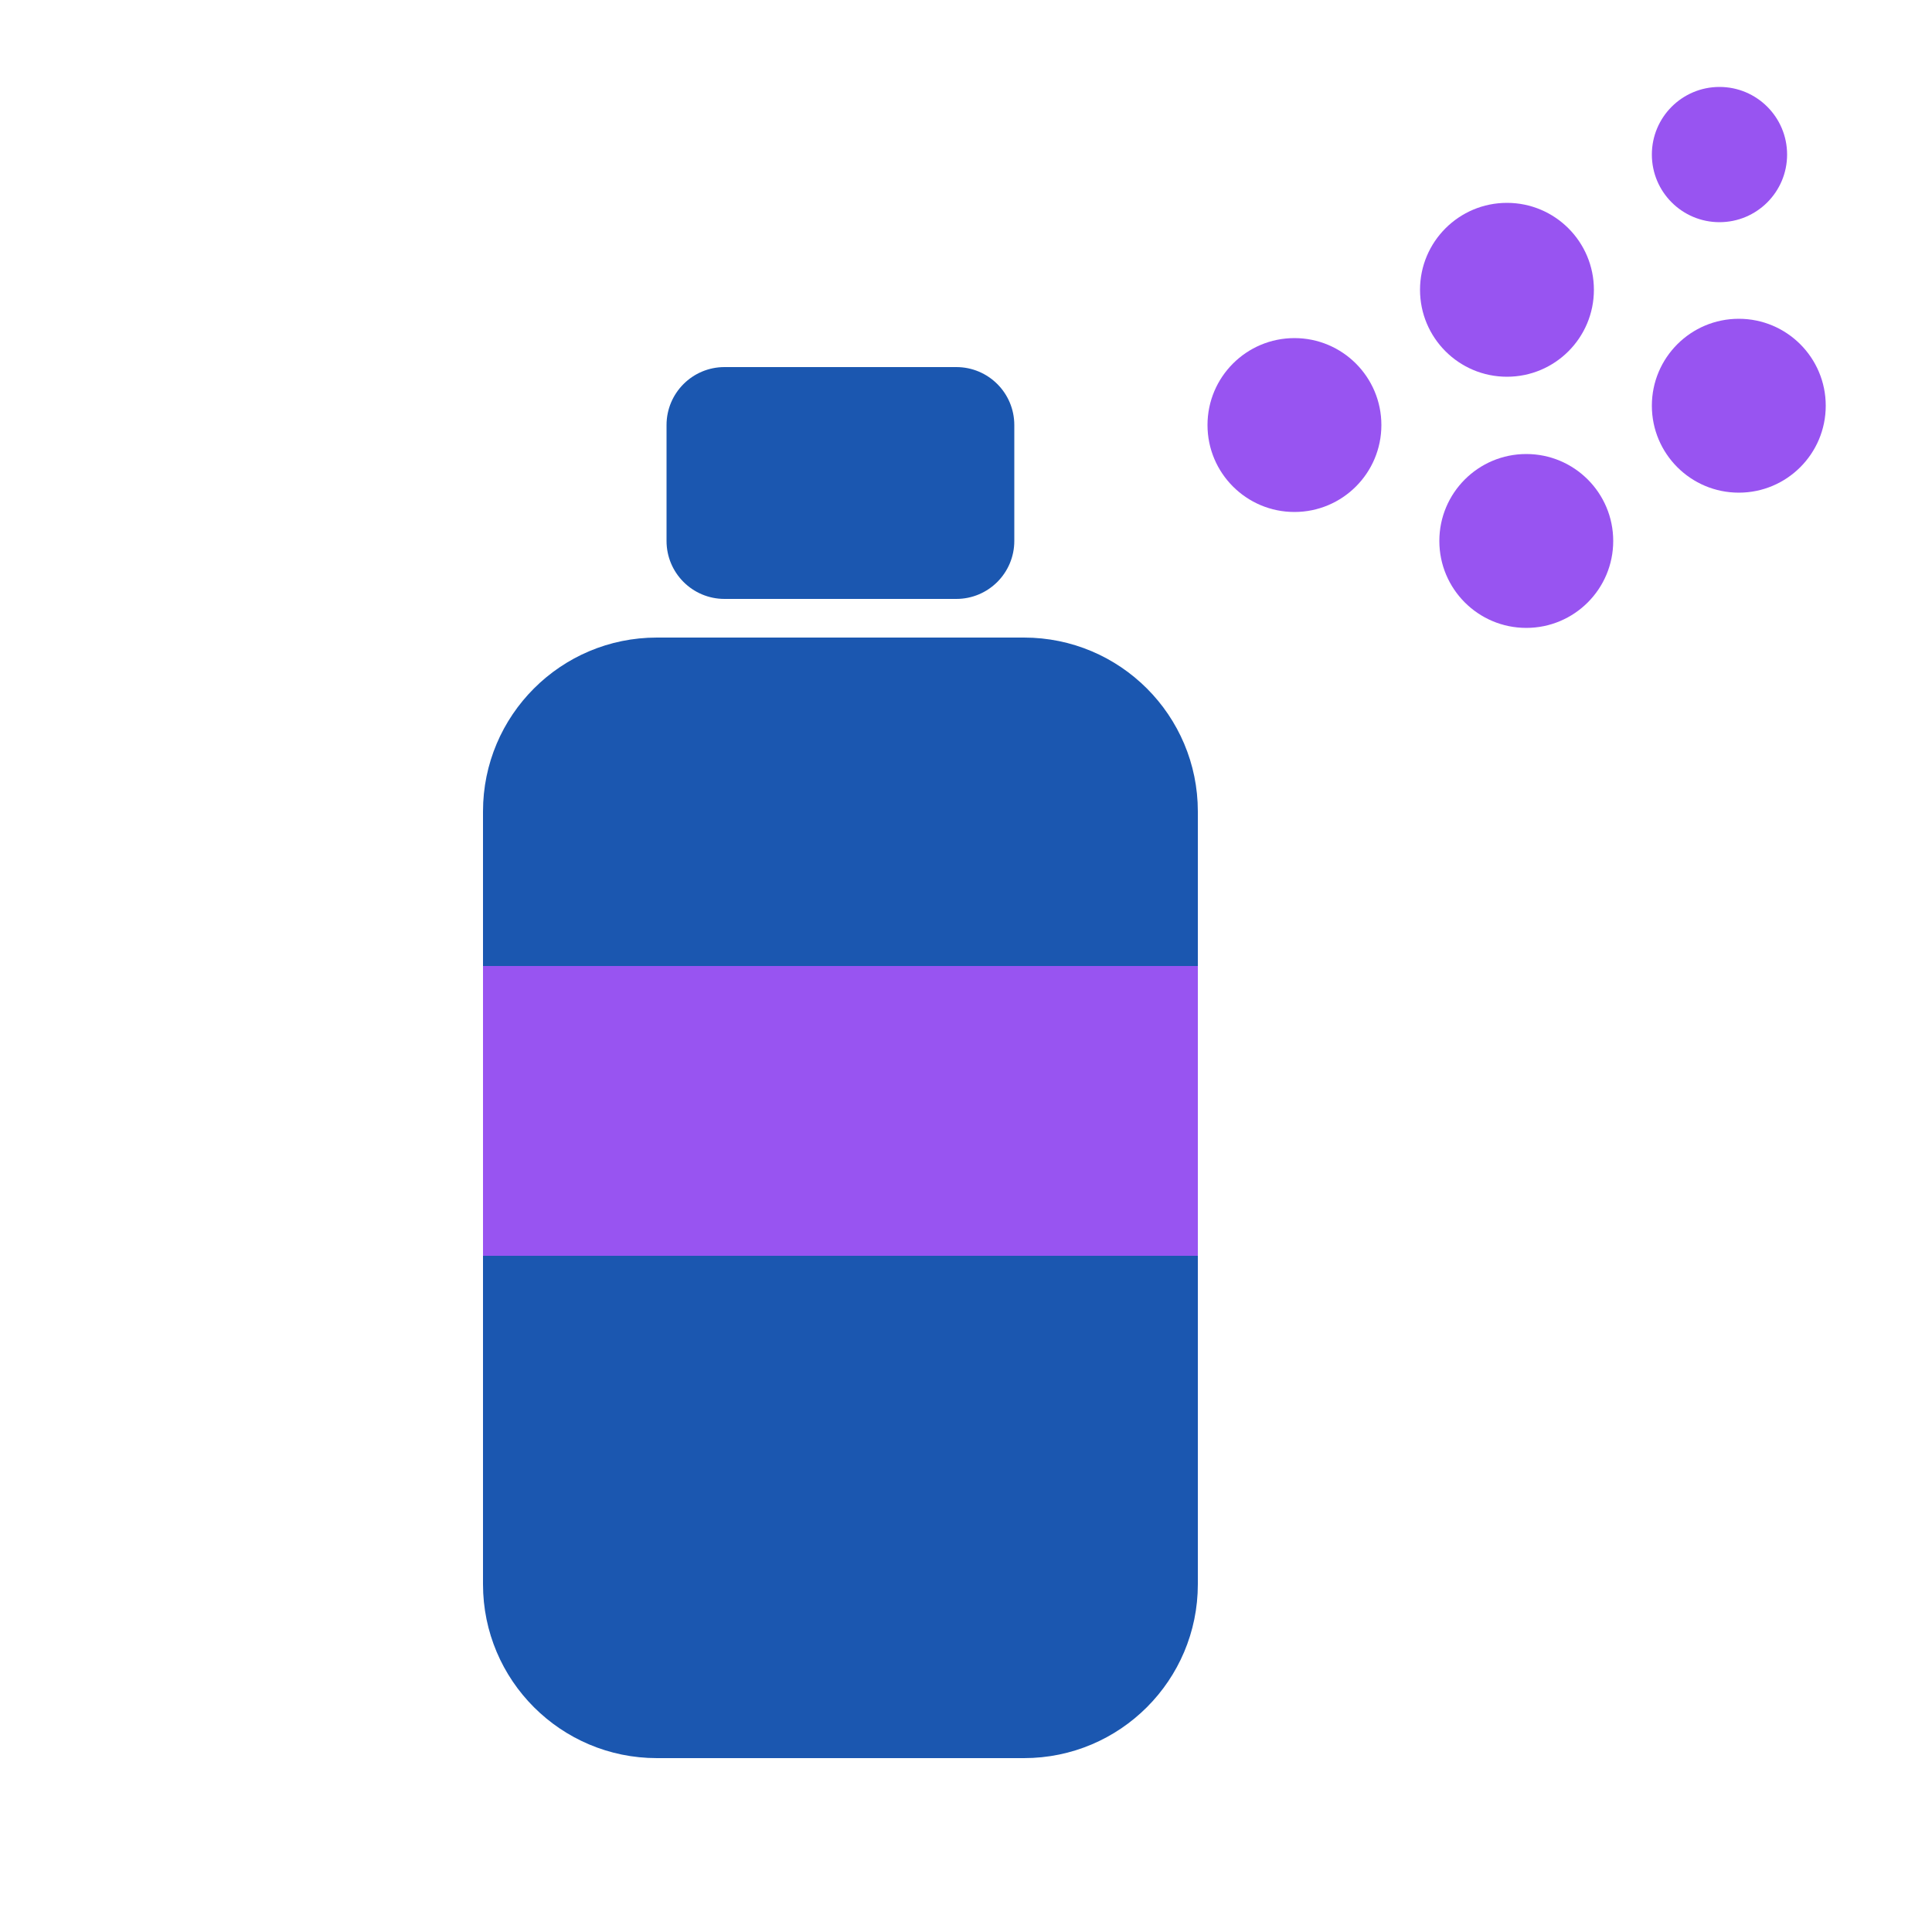
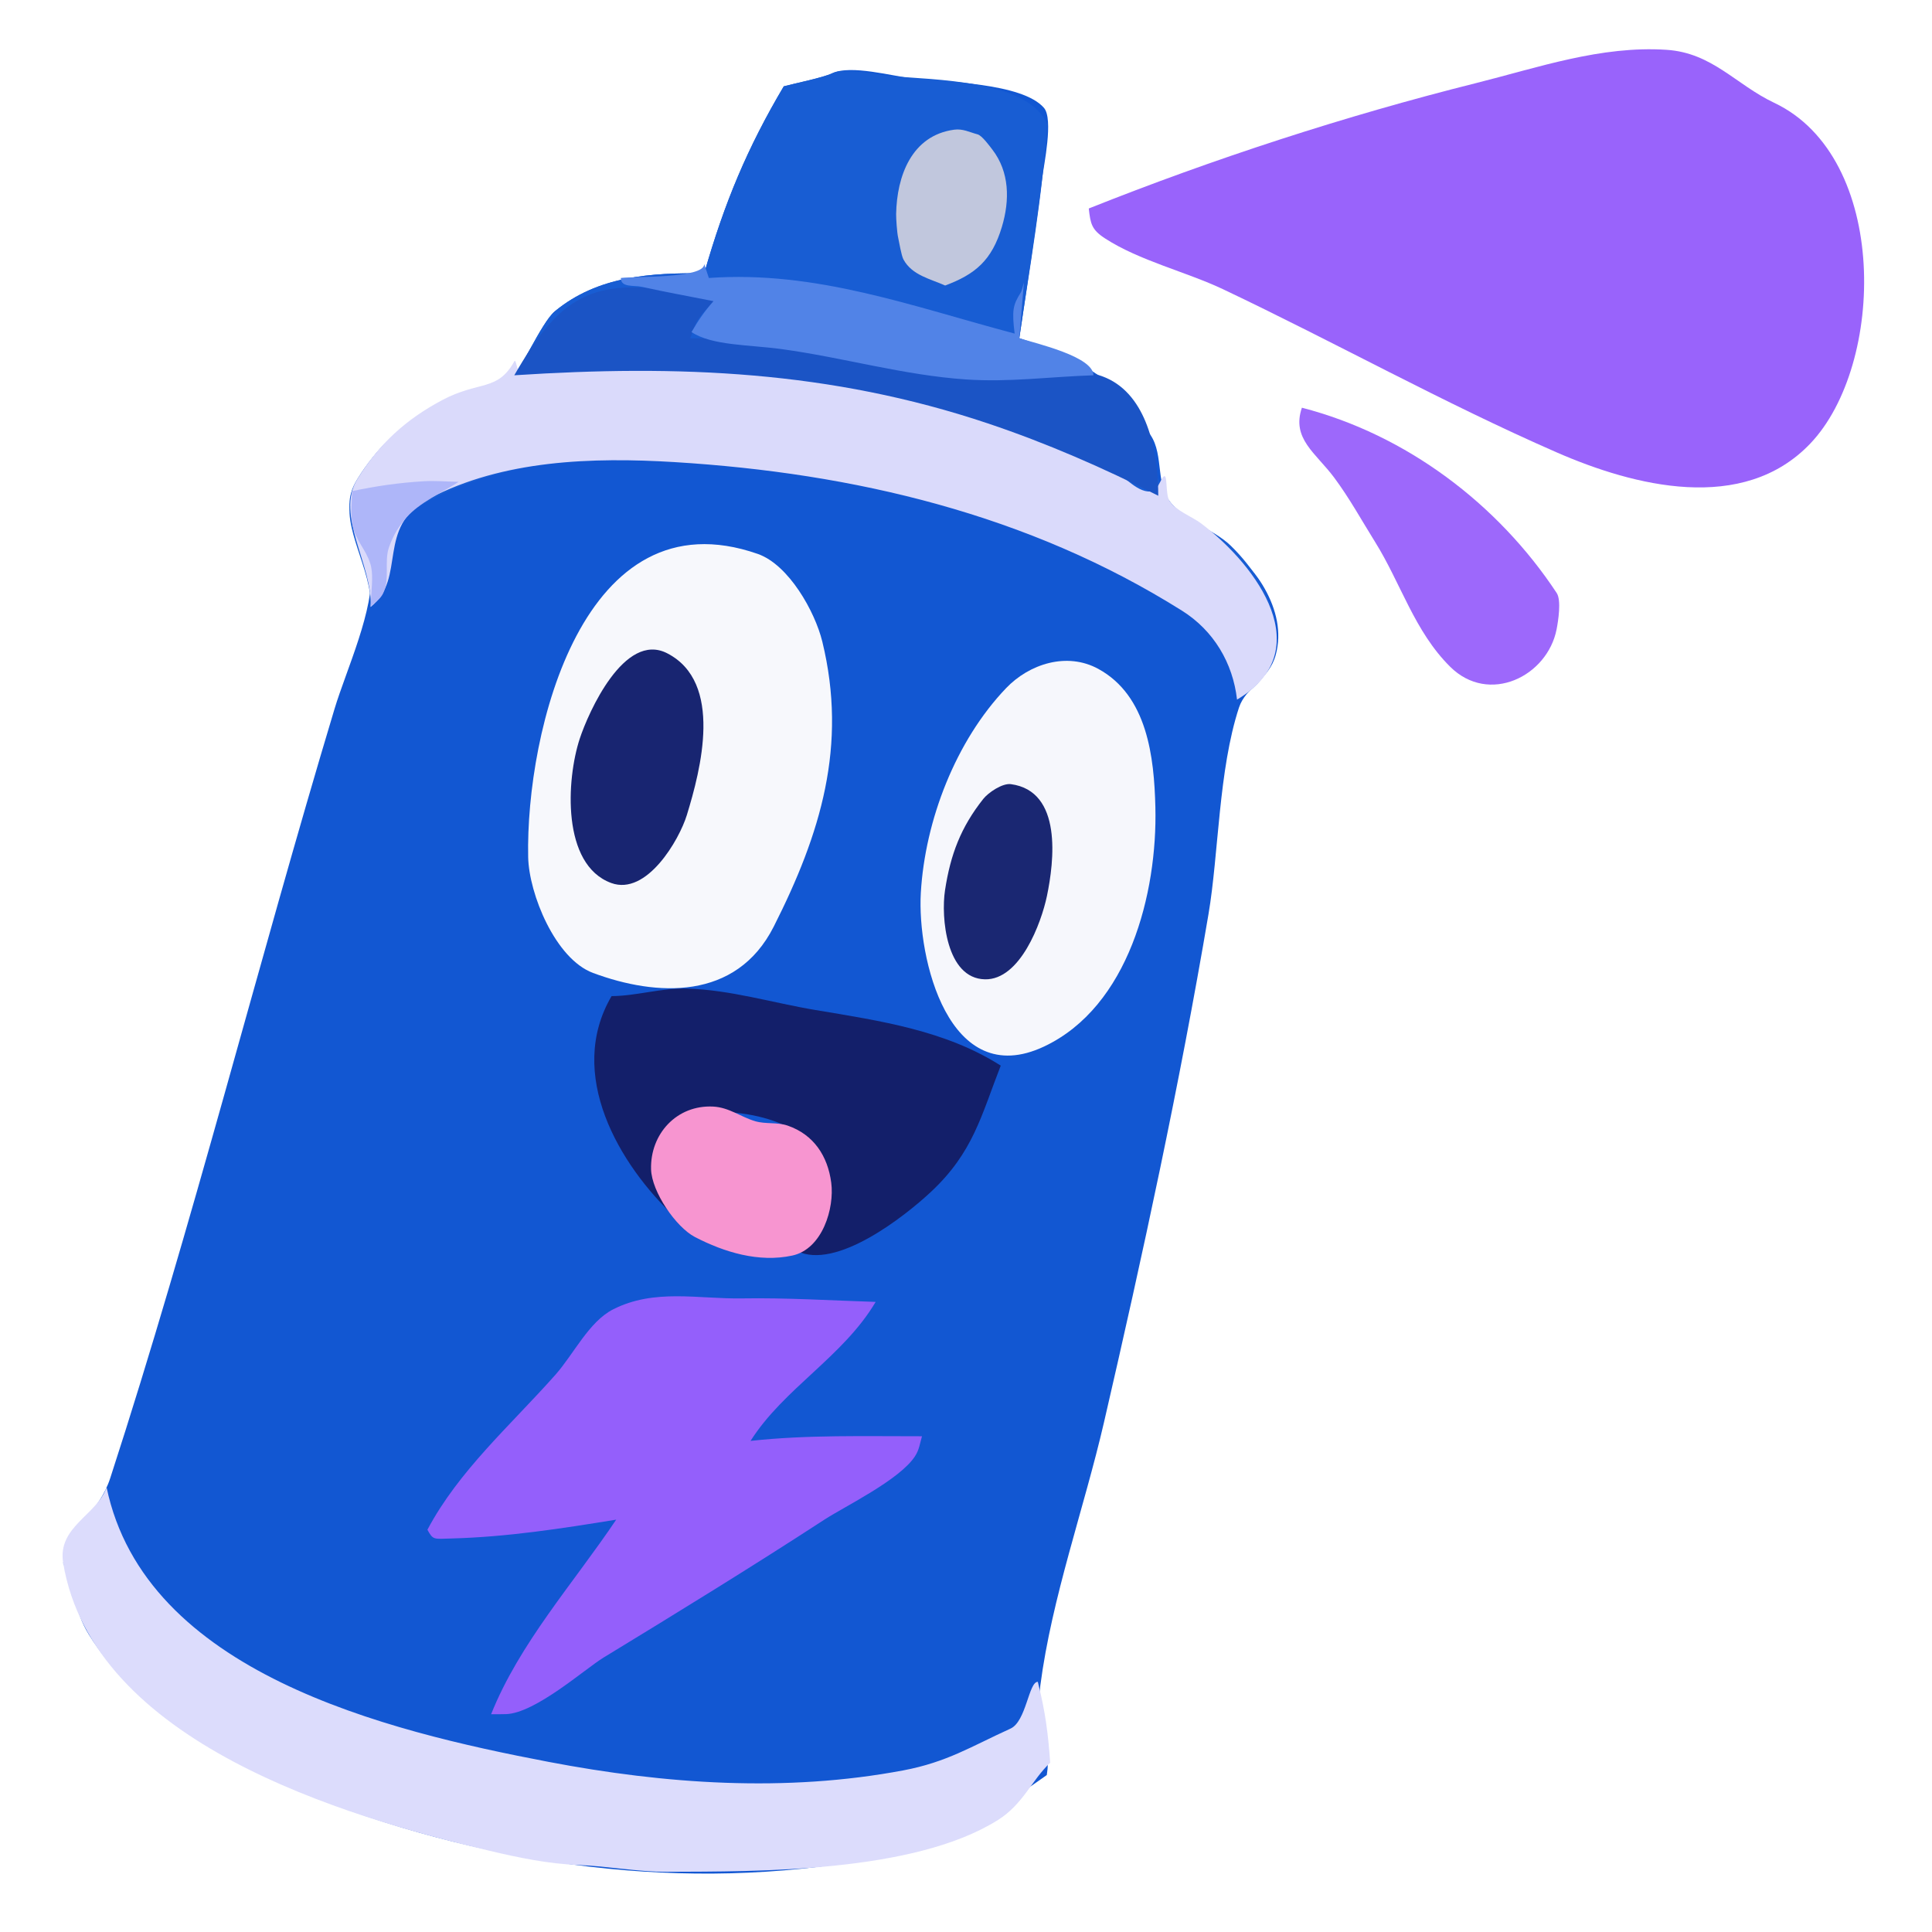
- <svg xmlns="http://www.w3.org/2000/svg" viewBox="0 0 20 20">
-   <rect x="5" y="6.6" width="7.4" height="11.6" rx="1.8" fill="#1b57b0" />
-   <rect x="6.9" y="3.8" width="3.6" height="2.4" rx=".6" fill="#1b57b0" />
-   <rect x="5" y="10" width="7.4" height="3" fill="#9854f1" />
-   <g fill="#9854f1">
-     <circle cx="13.4" cy="4.4" r=".9" />
-     <circle cx="15.6" cy="3" r=".9" />
-     <circle cx="15.8" cy="5.6" r=".9" />
-     <circle cx="18" cy="4.2" r=".9" />
-     <circle cx="17.8" cy="1.6" r=".7" />
-   </g>
+ <svg xmlns="http://www.w3.org/2000/svg" version="1.1" width="417" height="417" shape-rendering="geometricPrecision" viewBox="0 0 417 417" role="img" aria-label="Tokyo-to A (light): faithful mockup trace">
+   <path d="M0.000 0.000 C3.975 -1.913 13.146 0.641 17.377 1.119 C24.110 1.879 41.005 2.037 45.709 7.458 C47.793 9.860 45.671 19.862 45.349 22.459 C43.914 34.056 42.080 45.617 40.383 57.180 C52.962 61.119 61.324 67.205 68.695 78.055 C71.725 82.515 69.586 89.210 73.480 93.158 C80.077 99.847 88.296 102.203 93.390 111.300 C95.834 115.664 97.082 120.604 95.732 125.546 C94.273 130.889 89.263 132.451 87.803 136.904 C83.379 150.396 83.439 168.413 81.222 181.493 C74.979 218.329 67.069 254.830 58.654 291.223 C54.388 309.673 47.410 328.963 44.927 347.966 C44.089 354.380 47.483 360.111 46.320 367.305 C33.222 376.583 24.801 382.305 8.234 385.382 C-31.487 392.759 -73.340 386.898 -110.767 372.529 C-127.916 365.945 -150.214 353.659 -160.473 336.927 C-163.590 331.844 -163.768 326.630 -165.980 321.559 C-164.056 313.277 -158.268 310.735 -155.817 303.193 C-138.033 248.457 -123.997 192.290 -107.403 137.156 C-104.884 128.788 -98.747 115.727 -99.519 106.798 C-100.087 100.222 -107.372 95.554 -102.523 87.645 C-93.972 73.698 -83.053 71.828 -69.617 66.180 C-67.693 65.371 -62.855 53.839 -59.846 51.358 C-50.576 43.713 -39.052 43.040 -27.617 43.180 C-23.242 27.877 -18.297 16.059 -10.448 2.814 C-8.081 2.177 -1.957 0.942 0.000 0.000 Z" fill="#1257D2" transform="translate(179.6172,15.82031)" />
+   <path d="M0.000 0.000 C2.887 -1.390 9.244 0.300 12.275 0.572 C22.024 1.444 42.421 1.405 46.405 11.027 C45.391 26.493 42.634 41.848 40.383 57.180 C40.448 57.200 40.568 57.173 40.577 57.241 C40.848 59.275 44.547 58.358 46.400 59.241 C51.544 61.694 56.487 63.865 60.727 67.820 C69.692 76.184 67.146 83.091 72.374 91.703 C75.158 96.287 82.238 98.265 86.037 101.973 C96.199 111.894 101.290 126.947 87.383 135.180 C84.329 108.400 43.023 98.942 22.215 92.823 C-9.362 83.538 -62.386 74.966 -92.129 95.375 C-98.935 100.045 -93.482 110.319 -99.617 115.180 C-99.216 107.348 -106.169 97.526 -103.636 91.096 C-97.046 74.371 -84.031 72.239 -69.617 66.180 C-67.693 65.371 -62.855 53.839 -59.846 51.358 C-50.576 43.713 -39.052 43.040 -27.617 43.180 C-23.242 27.877 -18.297 16.059 -10.448 2.814 C-8.081 2.177 -1.957 0.942 0.000 0.000 Z" fill="#185DD3" transform="translate(179.6172,15.82031)" />
+   <path d="M0.000 0.000 C24.869 11.765 24.015 56.544 7.783 73.558 C-6.743 88.782 -30.263 82.749 -46.980 75.440 C-71.379 64.774 -94.865 51.670 -118.938 40.250 C-126.876 36.485 -137.005 34.092 -144.434 29.267 C-147.326 27.389 -147.567 26.126 -147.938 22.812 C-120.956 12.056 -92.510 2.801 -64.465 -4.224 C-50.933 -7.613 -37.411 -12.365 -23.231 -11.436 C-13.352 -10.789 -8.277 -3.916 0.000 0.000 Z" fill="#9963FB" transform="translate(382.9375,22.1875)" />
+   <path d="M0.000 0.000 C6.718 2.343 12.375 12.483 13.946 18.929 C19.419 41.386 13.608 60.389 3.461 80.449 C-4.648 96.478 -21.840 95.542 -35.539 90.449 C-43.676 87.424 -49.377 73.354 -49.539 65.449 C-50.092 38.440 -37.686 -13.145 0.000 0.000 Z" fill="#F7F8FC" transform="translate(163.5391,119.5508)" />
+   <path d="M0.000 0.000 C9.582 -0.160 19.243 0.452 28.817 0.755 C21.833 12.566 8.991 19.427 1.817 30.755 C14.120 29.413 26.467 29.772 38.817 29.755 C38.347 31.363 38.248 32.615 37.314 34.063 C34.024 39.163 22.124 44.909 17.777 47.738 C2.084 57.950 -13.931 67.787 -29.915 77.524 C-33.884 79.943 -44.612 89.512 -50.934 89.728 C-52.023 89.765 -53.093 89.746 -54.183 89.755 C-48.068 74.444 -36.386 61.456 -27.183 47.755 C-38.971 49.673 -50.639 51.485 -62.615 51.815 C-66.642 51.925 -66.672 52.201 -67.929 49.932 C-61.186 37.198 -49.958 27.365 -40.333 16.519 C-36.349 12.030 -33.069 5.018 -27.853 2.367 C-18.919 -2.173 -9.502 0.159 0.000 0.000 Z" fill="#945FFB" transform="translate(160.1826,280.2447)" />
+   <path d="M0.000 0.000 C8.342 40.064 60.379 52.587 95.348 59.270 C120.562 64.088 146.579 65.894 171.937 61.122 C181.382 59.344 186.618 55.958 195.101 52.101 C198.517 50.548 199.016 42.000 201.000 42.000 C202.604 48.367 203.218 53.025 203.675 59.461 C199.713 63.175 197.869 68.375 192.421 71.811 C174.236 83.279 140.344 82.919 121.032 83.008 C114.612 83.037 108.244 81.780 101.829 81.537 C95.357 81.292 88.947 79.955 82.644 78.465 C51.275 71.053 -2.928 55.135 -9.363 16.363 C-10.670 8.484 -2.009 6.027 0.000 0.000 Z" fill="#DCDCFC" transform="translate(23,321)" />
+   <path d="M0.000 0.000 C0.360 -0.653 0.454 1.493 1.000 2.000 C2.279 3.187 4.467 1.580 6.208 1.466 C11.961 1.088 17.691 0.873 23.455 0.778 C51.675 0.317 78.996 3.616 105.658 13.269 C113.544 16.124 120.992 19.693 128.615 23.148 C131.823 24.602 134.567 28.785 138.000 28.000 C138.601 27.863 139.665 25.388 140.000 25.000 C141.156 23.661 140.439 28.642 141.423 30.112 C142.899 32.314 146.332 33.517 148.295 35.008 C160.599 44.352 173.590 62.587 156.000 73.000 C155.105 65.092 150.969 58.116 144.129 53.816 C111.017 32.999 73.283 24.108 34.637 21.742 C16.847 20.653 -2.498 21.265 -18.416 29.634 C-29.966 35.708 -23.118 46.756 -31.000 53.000 C-30.540 43.983 -38.669 33.234 -33.906 25.465 C-29.211 17.808 -23.401 12.511 -15.484 8.320 C-7.604 4.150 -3.599 6.527 0.000 0.000 Z" fill="#DADAFB" transform="translate(111,78)" />
+   <path d="M0.000 0.000 C10.603 5.797 12.047 19.070 12.312 29.831 C12.770 48.429 6.540 72.907 -11.716 81.507 C-32.318 91.212 -39.132 62.352 -38.313 48.324 C-37.399 32.660 -30.759 15.496 -19.907 4.152 C-14.893 -1.090 -6.777 -3.705 0.000 0.000 Z" fill="#F6F7FC" transform="translate(237.0625,144.375)" />
+   <path d="M0.000 0.000 C14.120 2.359 28.038 4.402 40.000 12.000 C35.780 22.793 34.081 30.704 24.918 39.266 C19.177 44.631 4.412 56.206 -4.000 52.000 C3.275 45.654 5.159 35.435 -2.000 28.000 C-8.205 21.556 -29.078 18.682 -33.648 28.103 C-36.521 34.024 -32.364 39.975 -30.000 45.000 C-42.544 33.324 -53.826 13.764 -44.000 -3.000 C-38.646 -3.028 -33.322 -4.779 -27.724 -4.624 C-18.378 -4.365 -9.171 -1.532 0.000 0.000 Z" fill="#131F6A" transform="translate(176,218)" />
+   <path d="M0.000 0.000 C2.659 0.438 5.317 0.748 8.000 1.000 C6.399 2.823 3.967 4.924 3.024 7.174 C2.635 8.103 2.343 9.054 2.000 10.000 C23.651 9.794 44.025 17.293 65.575 18.002 C73.914 18.276 85.744 14.784 93.355 19.387 C101.337 24.214 102.986 36.164 103.000 44.000 C91.124 37.981 78.875 32.633 66.245 28.396 C32.202 16.978 -0.609 15.701 -36.000 18.000 C-26.259 1.125 -19.457 -3.202 0.000 0.000 Z" fill="#1B54C5" transform="translate(147,63)" />
+   <path d="M0.000 0.000 C22.508 5.807 42.318 20.769 55.000 40.000 C56.036 41.571 55.317 46.082 54.974 47.832 C52.991 57.971 40.379 64.226 31.992 55.902 C24.280 48.248 21.379 37.928 15.795 28.972 C12.873 24.285 10.283 19.545 6.971 15.091 C3.019 9.778 -2.288 6.678 0.000 0.000 Z" fill="#9D68FB" transform="translate(281,88)" />
+   <path d="M0.000 0.000 C0.333 1.000 0.667 2.000 1.000 3.000 C24.206 1.341 45.050 9.192 67.000 15.000 C66.374 9.989 66.652 8.819 68.248 6.257 C68.628 5.646 68.771 4.686 69.000 4.000 C68.667 8.000 68.333 12.000 68.000 16.000 C71.764 17.158 84.000 19.987 84.000 24.000 C74.681 24.305 65.900 25.540 56.487 24.900 C43.022 23.985 30.042 20.171 16.719 18.353 C9.621 17.384 1.694 17.615 -2.744 14.670 C-1.211 12.049 -0.046 10.332 2.000 8.000 C-3.150 6.971 -8.334 6.053 -13.459 4.908 C-15.190 4.522 -18.000 5.131 -18.000 3.000 C-15.147 2.612 0.000 3.175 0.000 0.000 Z" fill="#5183E7" transform="translate(152,57)" />
+   <path d="M0.000 0.000 C12.201 6.264 7.249 25.144 4.241 34.942 C2.609 40.257 -4.412 52.401 -12.080 49.584 C-22.815 45.640 -21.759 27.238 -18.872 18.448 C-17.009 12.778 -9.238 -4.743 0.000 0.000 Z" fill="#182571" transform="translate(144,141)" />
+   <path d="M0.000 0.000 C2.269 0.670 4.734 0.162 7.027 0.956 C12.635 2.897 15.654 7.506 16.412 13.259 C17.136 18.753 14.533 27.589 8.000 29.000 C0.781 30.559 -6.693 28.272 -13.000 25.000 C-17.120 22.863 -22.342 15.220 -22.475 10.378 C-22.683 2.759 -16.942 -3.552 -9.086 -3.159 C-5.623 -2.986 -3.164 -0.935 0.000 0.000 Z" fill="#F795D0" transform="translate(163,242)" />
+   <path d="M0.000 0.000 C11.186 1.497 9.330 16.714 7.782 24.137 C6.569 29.953 2.007 42.278 -5.594 42.125 C-13.976 41.956 -15.108 28.717 -14.215 22.891 C-13.035 15.198 -10.824 9.329 -5.966 3.194 C-4.882 1.826 -1.849 -0.247 0.000 0.000 Z" fill="#1A2772" transform="translate(218.1875,169.25)" />
+   <path d="M0.000 0.000 C0.952 0.251 2.601 2.523 3.181 3.278 C6.905 8.119 6.971 14.197 5.252 19.947 C3.088 27.187 -0.496 30.203 -7.000 32.625 C-10.134 31.207 -14.152 30.428 -16.000 27.000 C-16.468 26.131 -16.934 23.177 -17.147 22.269 C-17.381 21.277 -17.598 18.212 -17.580 17.205 C-17.433 9.042 -14.262 0.245 -5.069 -1.006 C-3.164 -1.265 -1.778 -0.468 0.000 0.000 Z" fill="#C1C7DD" transform="translate(211,29)" />
+   <path d="M0.000 0.000 C2.496 -0.149 5.063 0.075 7.562 0.125 C3.942 2.490 -0.828 4.553 -3.667 7.784 C-5.423 9.782 -6.523 11.612 -7.438 14.125 C-8.602 17.323 -7.190 21.109 -8.772 24.255 C-9.403 25.510 -10.520 26.137 -11.438 27.125 C-11.402 26.443 -11.362 25.761 -11.332 25.078 C-11.229 22.737 -10.811 19.971 -11.533 17.711 C-12.506 14.662 -14.643 12.819 -15.330 9.560 C-15.823 7.219 -15.488 4.531 -15.438 2.125 C-10.114 1.016 -5.443 0.326 0.000 0.000 Z" fill="#AEB6F9" transform="translate(91.4375,103.875)" />
</svg>
